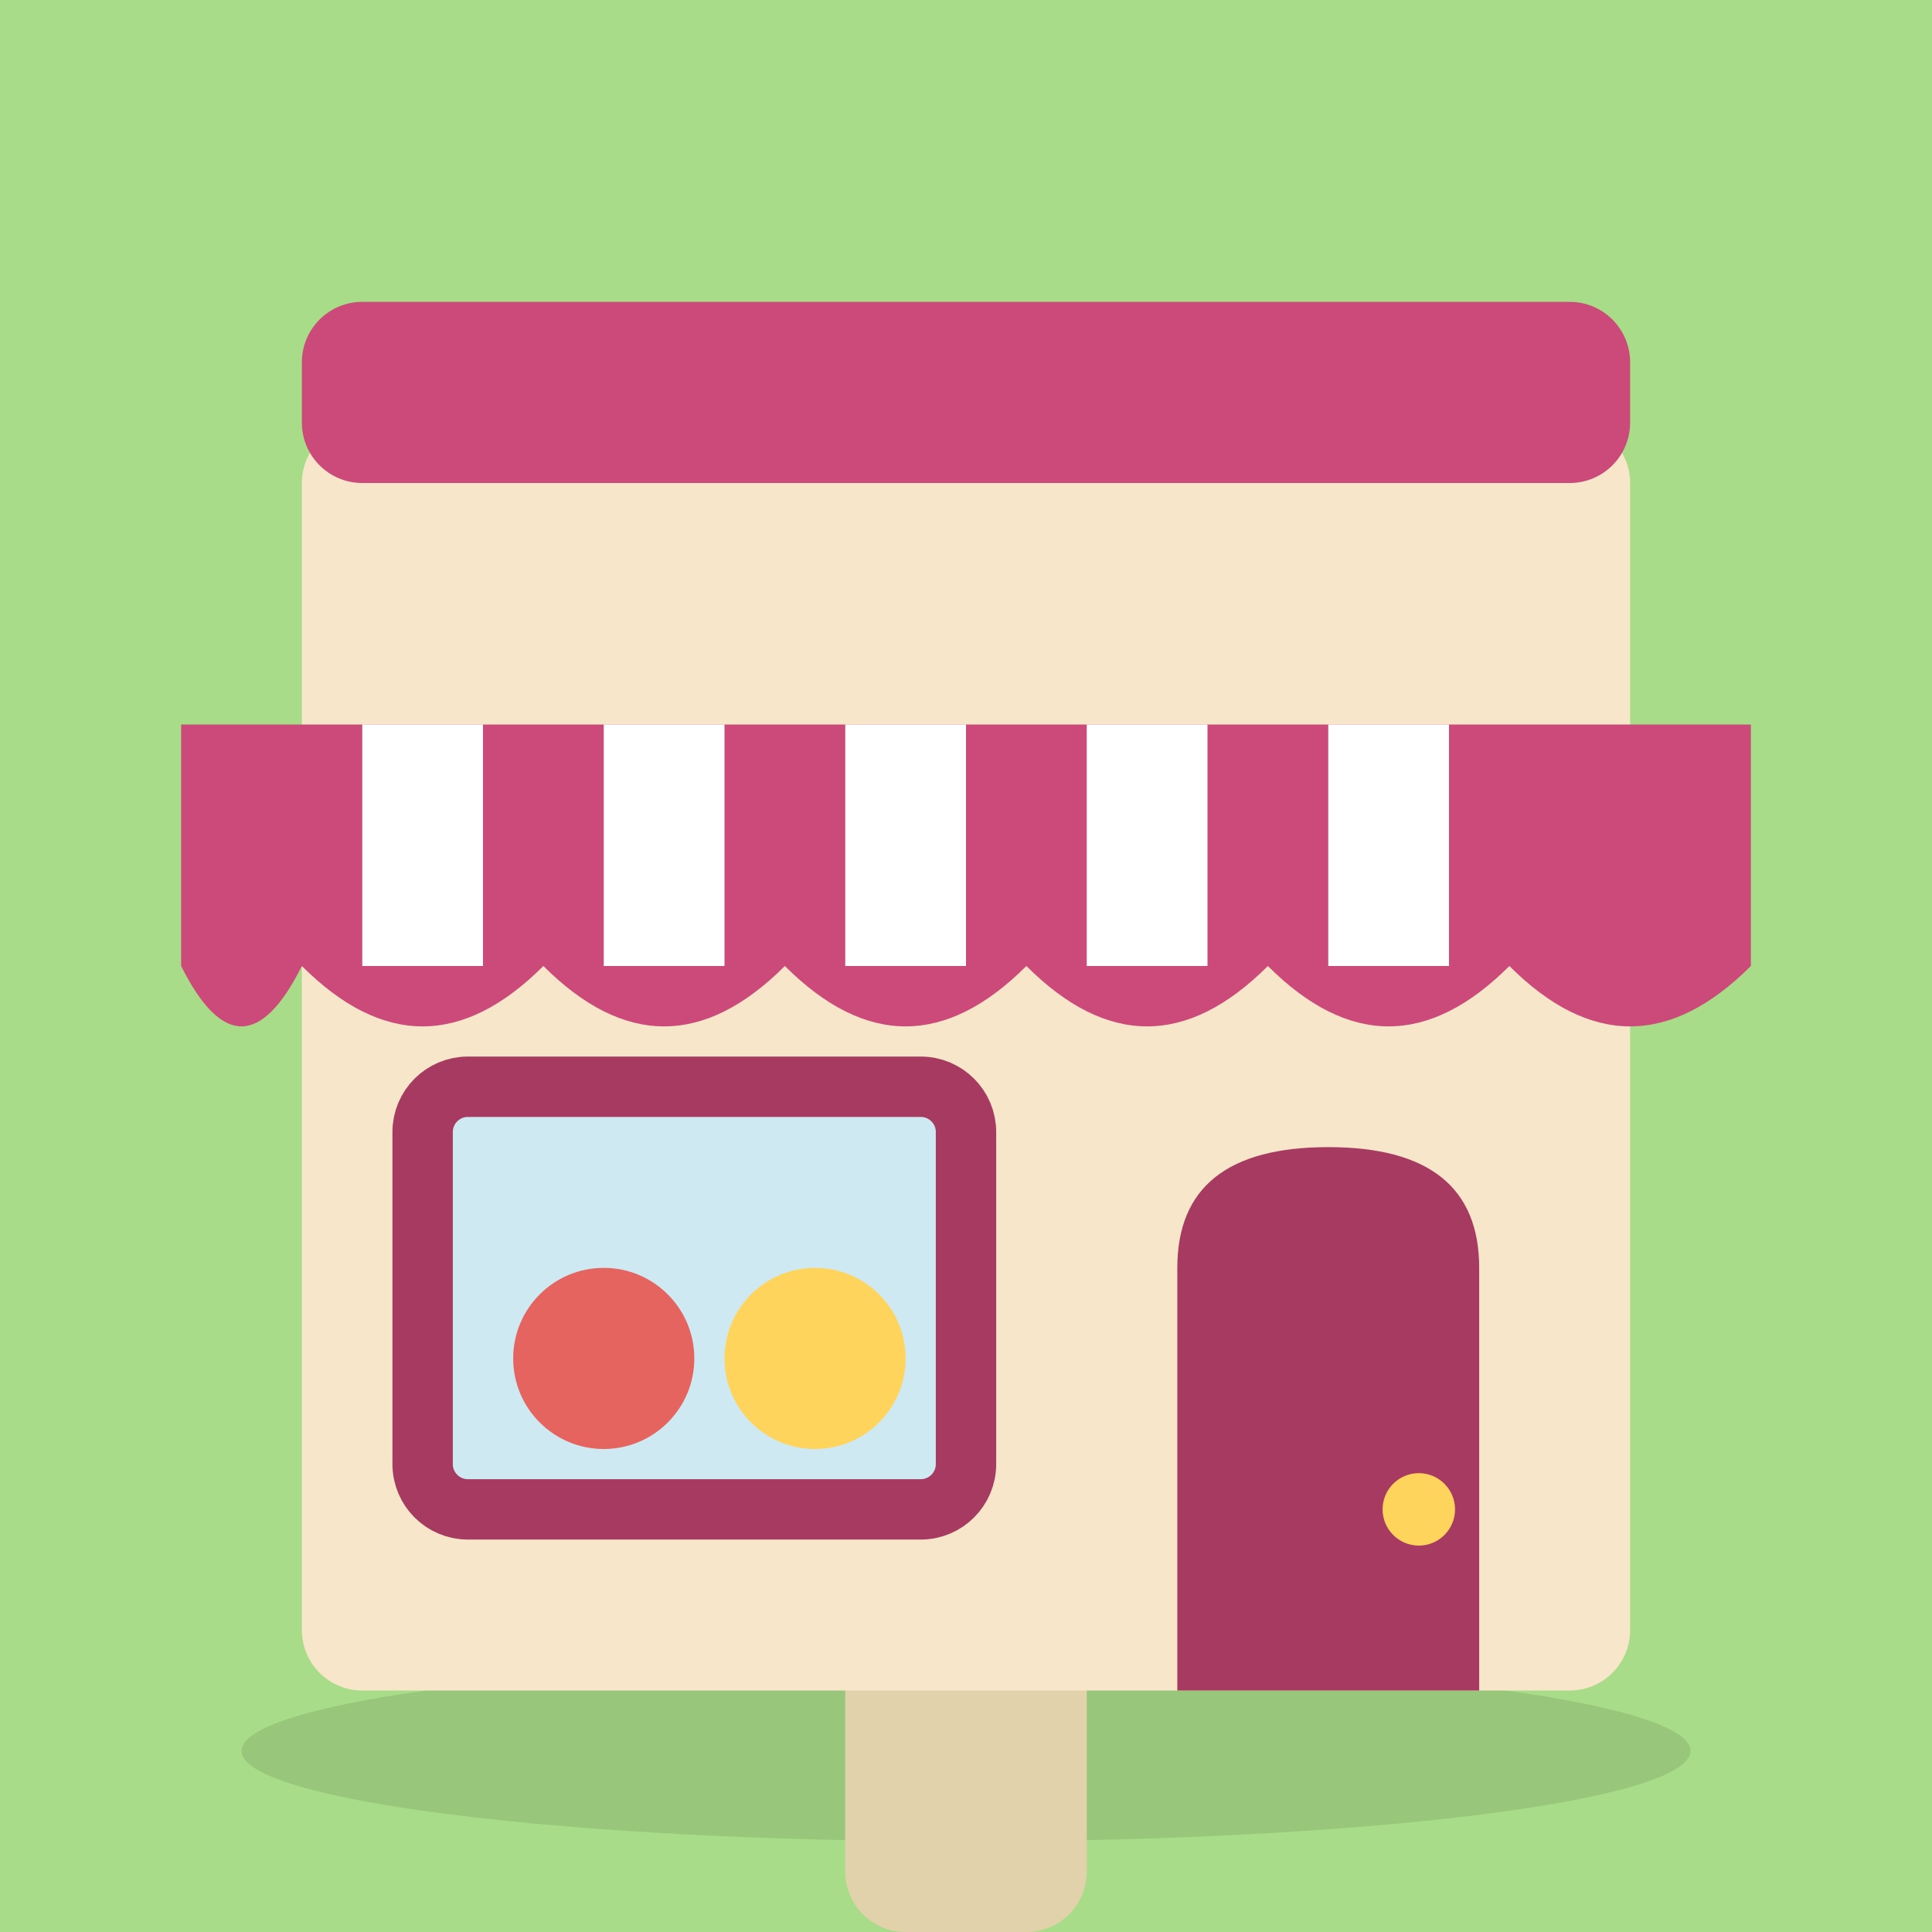
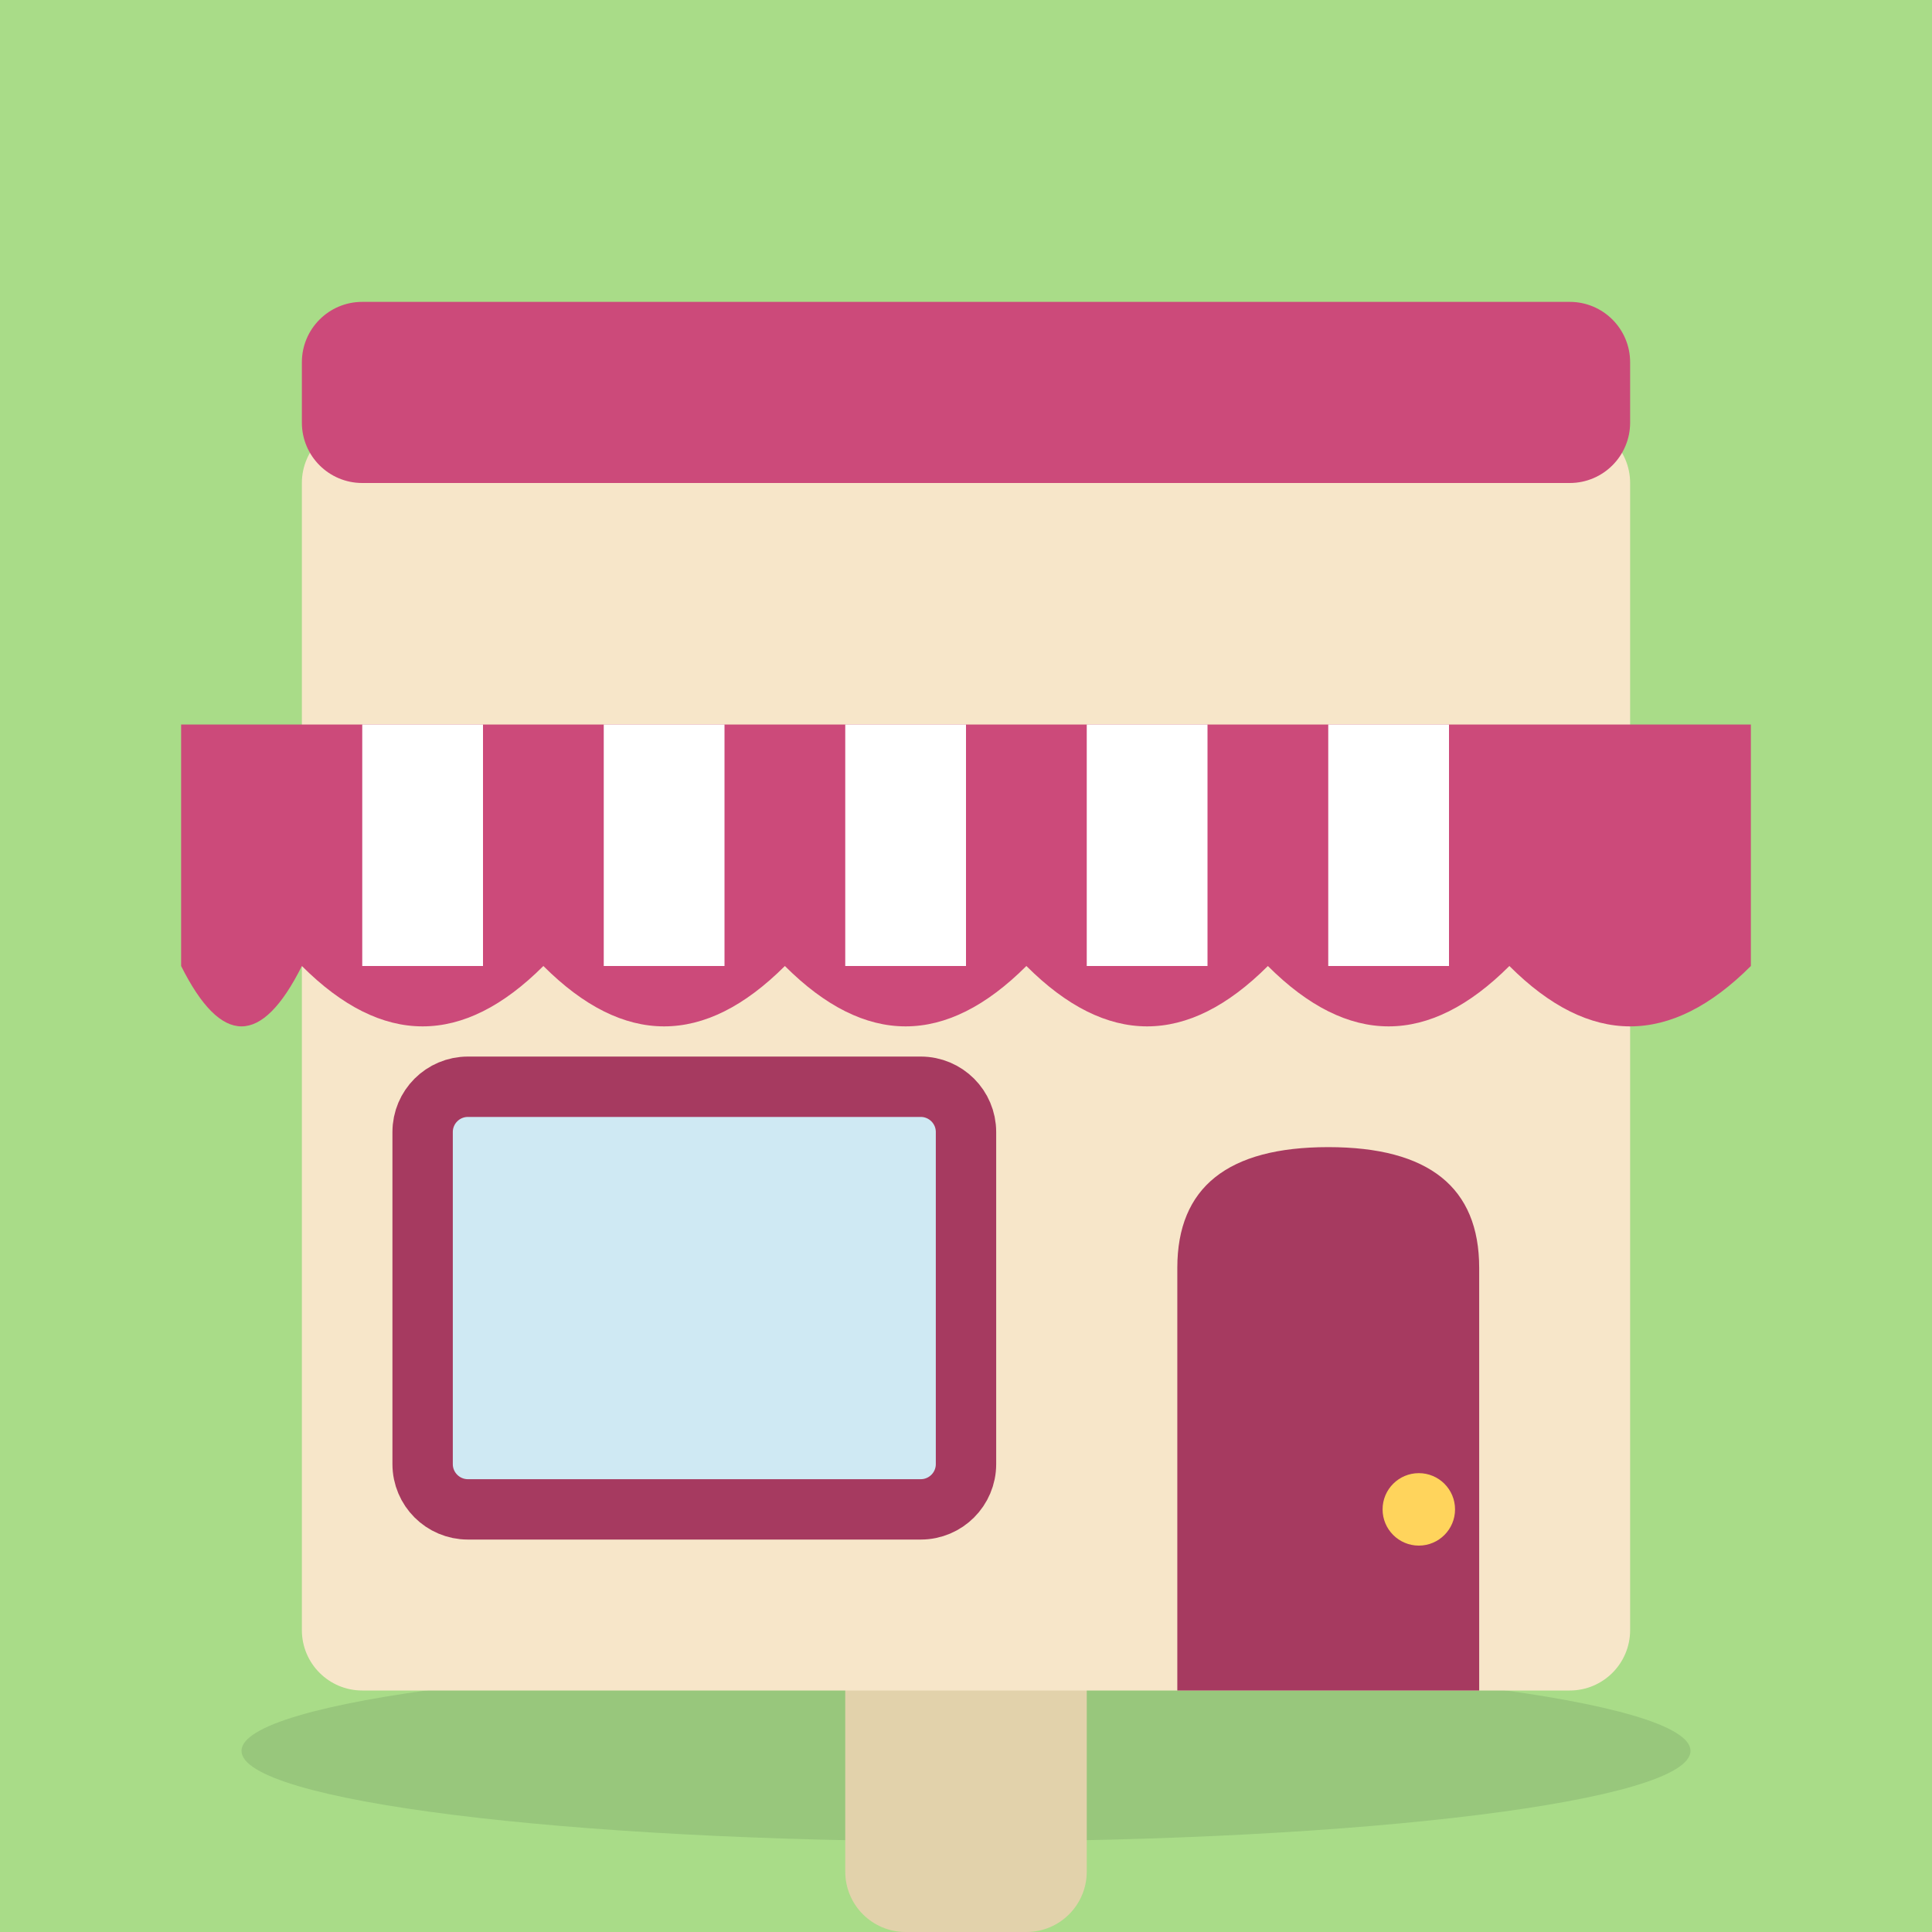
<svg xmlns="http://www.w3.org/2000/svg" viewBox="0 0 64 64">
  <rect width="64" height="64" fill="#a9dc88" />
  <ellipse cx="32" cy="58" rx="24" ry="3" fill="#2b4535" fill-opacity=".14" />
  <rect x="28" y="54" width="8" height="10" rx="2" fill="#e2d2ab" />
  <rect x="10" y="14" width="44" height="42" rx="2" fill="#f7e6c9" />
  <rect x="10" y="10" width="44" height="6" rx="2" fill="#cc4a7a" />
  <path d="M6 24h52v8q-4 4-8 0q-4 4-8 0q-4 4-8 0q-4 4-8 0q-4 4-8 0q-4 4-8 0q-2 4-4 0z" fill="#cc4a7a" />
  <path d="M14 24v8M22 24v8M30 24v8M38 24v8M46 24v8" stroke="#ffffff" stroke-width="4" />
  <rect x="14" y="36" width="18" height="14" rx="1.5" fill="#cfe9f3" stroke="#a63a60" stroke-width="2" />
-   <circle cx="20" cy="45" r="3" fill="#e5645f" />
-   <circle cx="27" cy="45" r="3" fill="#ffd45c" />
  <path d="M39 56V42q0-4 5-4t5 4v14z" fill="#a63a60" />
  <circle cx="47" cy="50" r="1.2" fill="#ffd45c" />
</svg>
